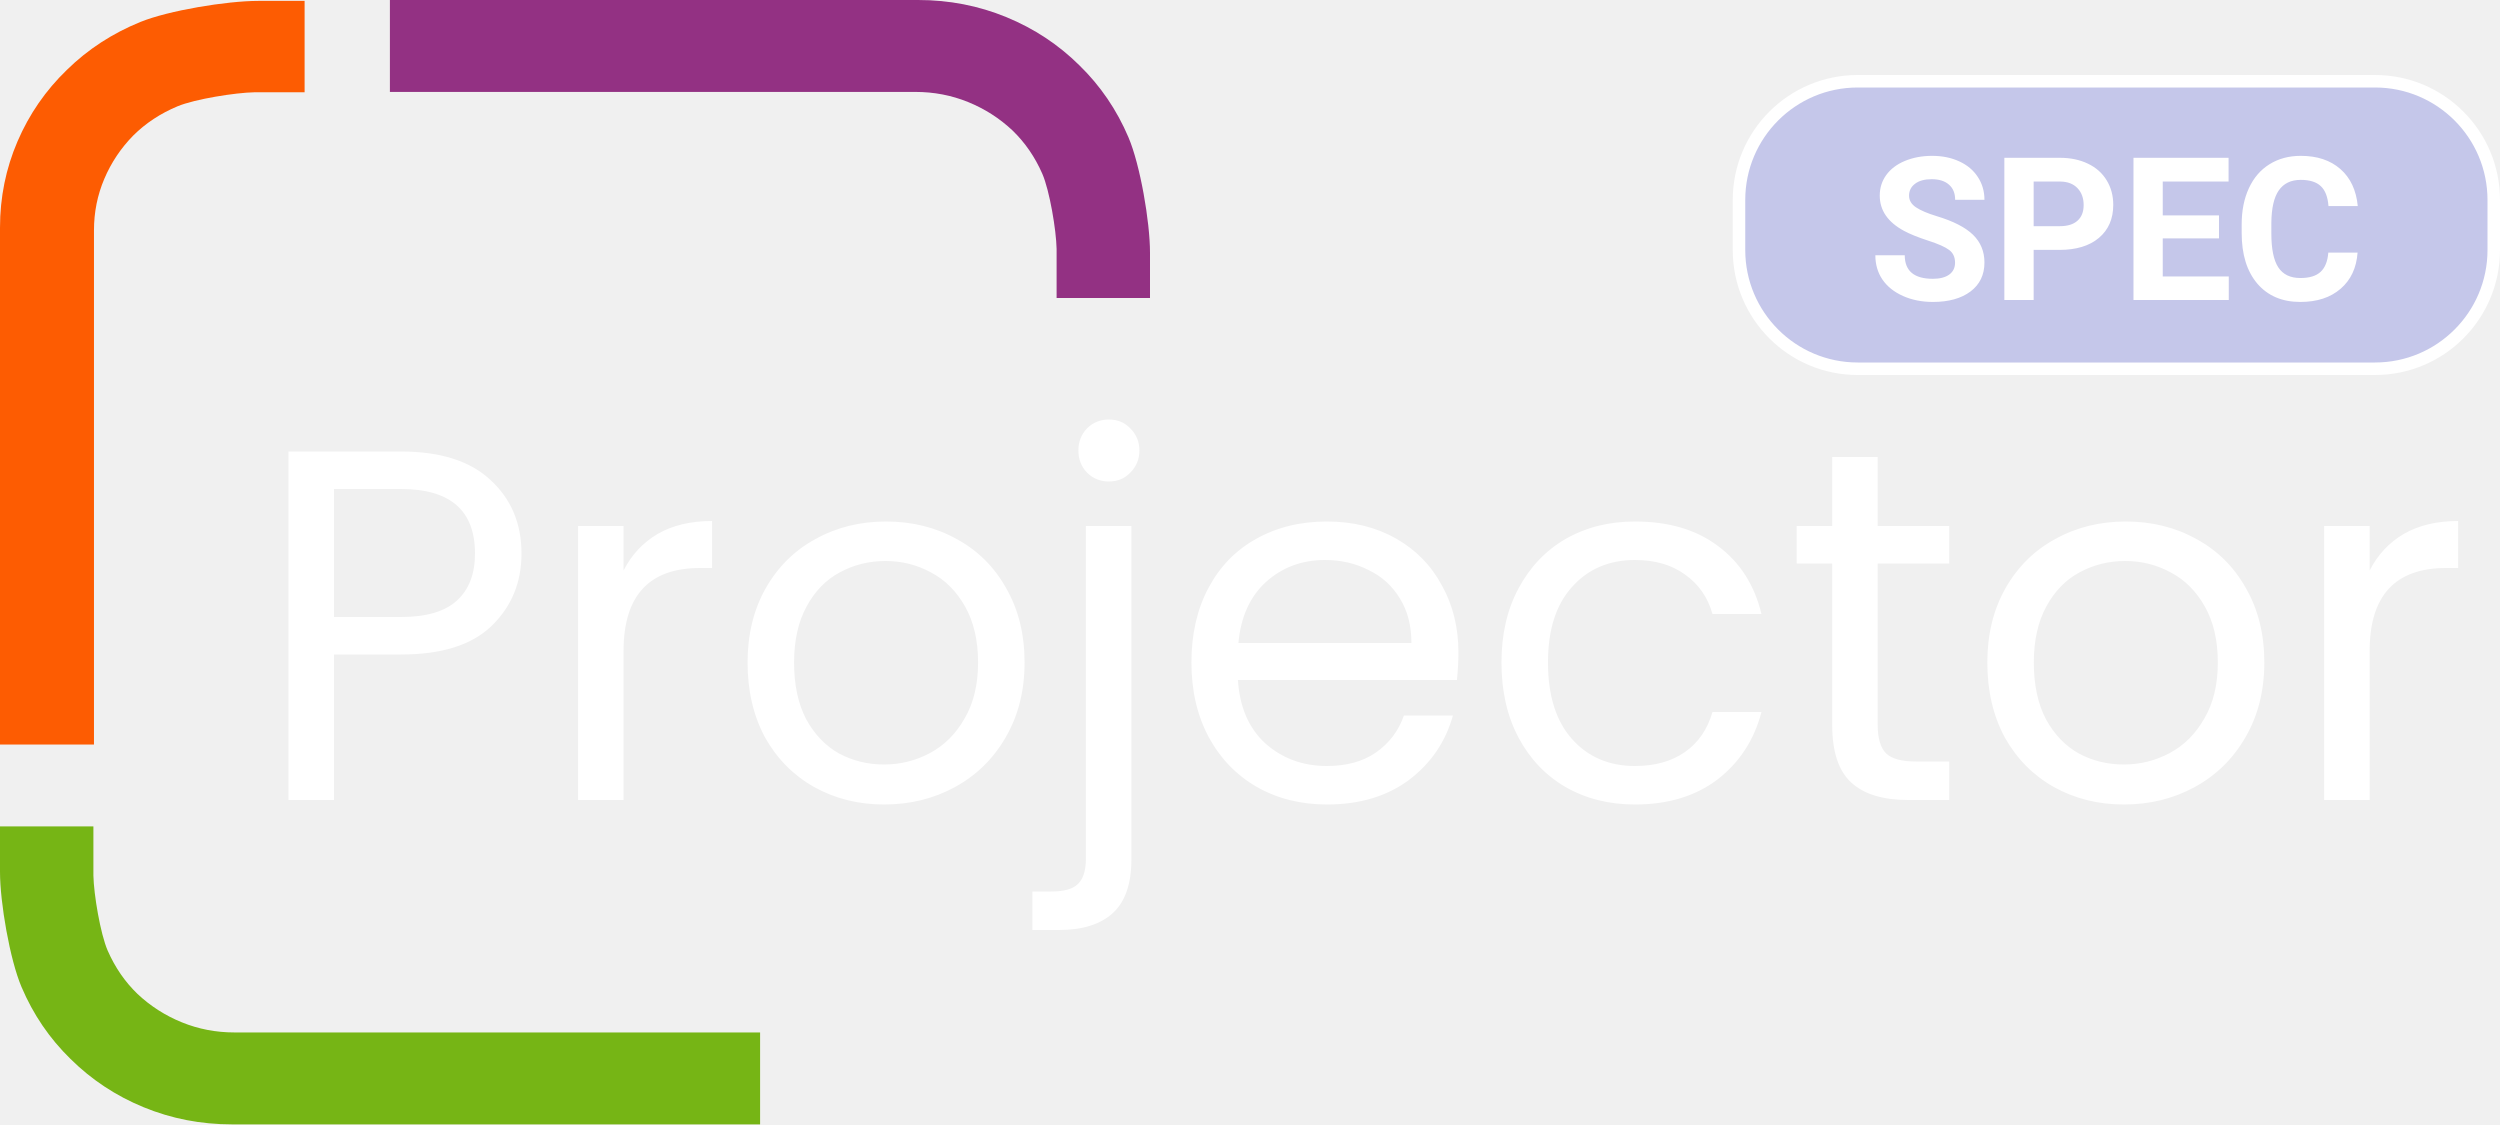
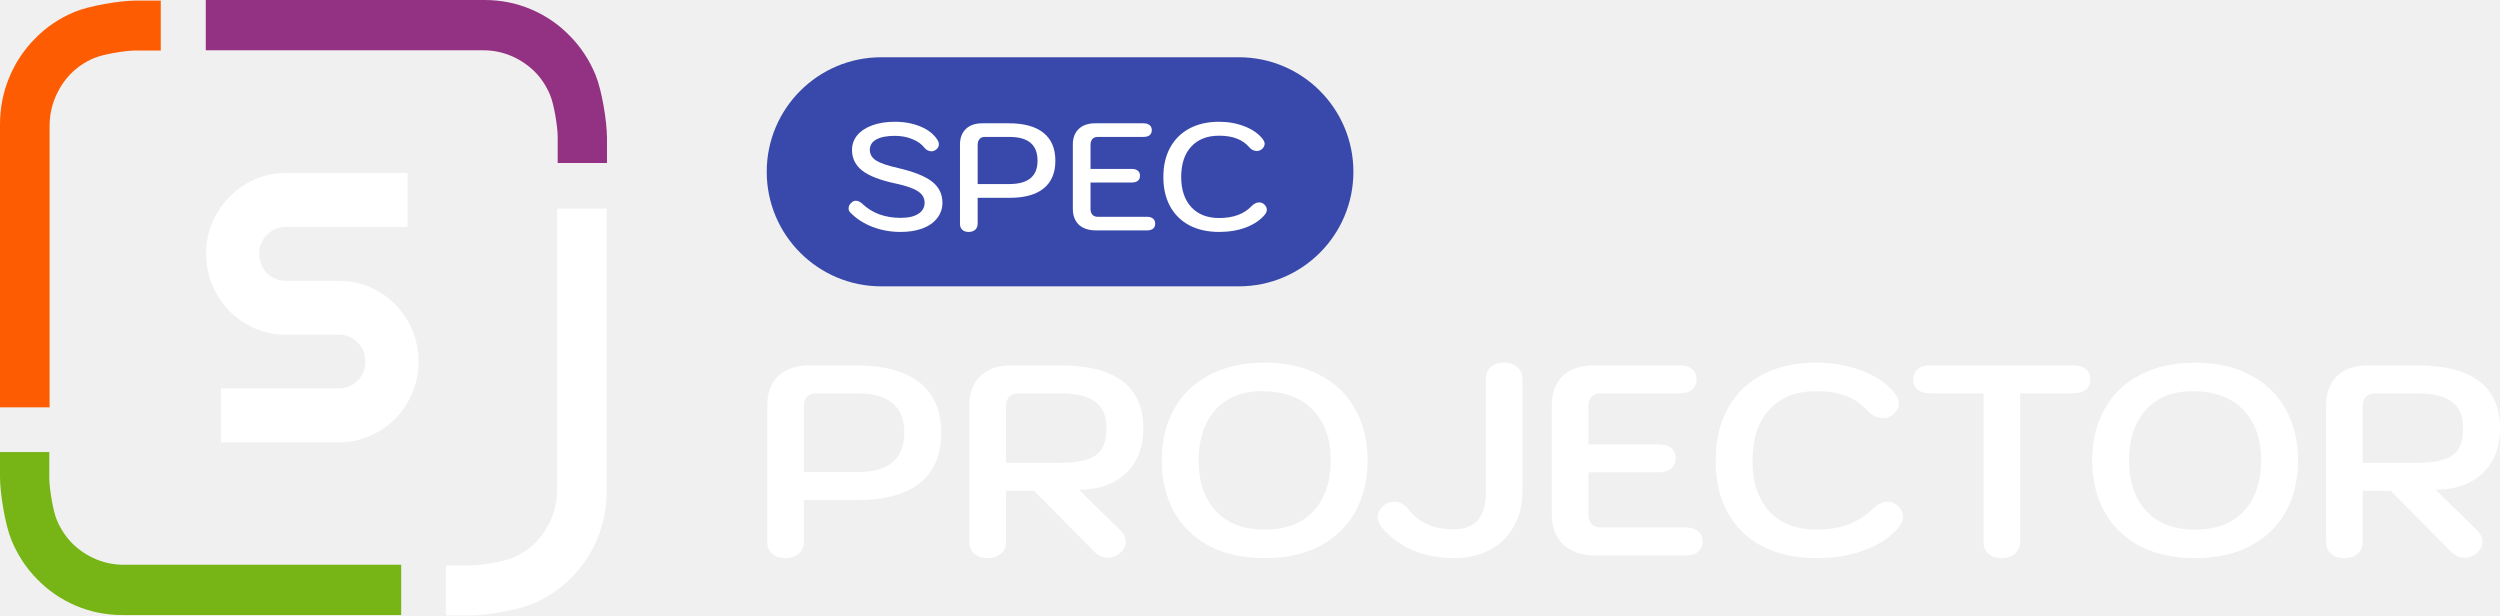
- <svg xmlns="http://www.w3.org/2000/svg" width="100" height="45" viewBox="0 0 100 45" fill="none">
-   <path d="M42.264 9.956C42.25 9.209 41.985 7.621 41.692 6.95C41.398 6.278 41 5.7 40.497 5.215C39.98 4.73 39.39 4.353 38.726 4.082C38.062 3.812 37.36 3.677 36.62 3.677C31.949 3.677 28.446 3.677 26.11 3.677C23.774 3.677 20.269 3.677 15.596 3.677V0H36.725C37.968 0 39.145 0.229 40.256 0.686C41.367 1.143 42.342 1.787 43.18 2.618C44.018 3.435 44.671 4.394 45.139 5.495C45.608 6.596 46 8.873 46 10.105V11.919H42.264C42.264 11.511 42.267 10.031 42.264 9.956Z" fill="#933183" />
-   <path d="M3.736 35.019C3.75 35.767 4.015 37.354 4.308 38.026C4.602 38.697 5 39.276 5.503 39.76C6.02 40.245 6.61 40.623 7.274 40.893C7.938 41.163 8.64 41.298 9.38 41.298H30.404V44.975H9.275C8.032 44.975 6.855 44.746 5.744 44.289C4.633 43.832 3.659 43.188 2.82 42.357C1.982 41.54 1.329 40.581 0.861 39.48C0.393 38.379 0 36.102 0 34.87V33.056H3.736C3.736 33.464 3.733 34.944 3.736 35.019Z" fill="#76B515" />
-   <path d="M12.184 3.691H10.178C9.413 3.705 7.791 3.964 7.104 4.251C6.417 4.538 5.826 4.928 5.331 5.42C4.835 5.925 4.449 6.503 4.173 7.152C3.897 7.801 3.759 8.488 3.759 9.213C3.759 11.954 3.759 14.01 3.759 15.381C3.759 18.581 3.759 23.38 3.759 29.78C3.362 29.78 0.14 29.78 0 29.78L0 9.11C0 7.894 0.234 6.742 0.701 5.655C1.168 4.569 1.826 3.615 2.676 2.795C3.511 1.975 4.492 1.336 5.617 0.878C6.743 0.42 9.07 0.036 10.33 0.036C10.463 0.036 12.184 0.036 12.184 0.036C12.184 1.046 12.184 2.914 12.184 3.691Z" fill="#FD5C02" />
-   <path d="M20.86 22.14C20.86 23.3 20.46 24.267 19.66 25.04C18.873 25.8 17.667 26.18 16.04 26.18H13.36V32H11.54V18.06H16.04C17.613 18.06 18.807 18.44 19.62 19.2C20.447 19.96 20.86 20.94 20.86 22.14ZM16.04 24.68C17.053 24.68 17.8 24.46 18.28 24.02C18.76 23.58 19 22.953 19 22.14C19 20.42 18.013 19.56 16.04 19.56H13.36V24.68H16.04ZM24.942 22.82C25.262 22.193 25.715 21.707 26.302 21.36C26.902 21.013 27.629 20.84 28.482 20.84V22.72H28.002C25.962 22.72 24.942 23.827 24.942 26.04V32H23.122V21.04H24.942V22.82ZM35.363 32.18C34.336 32.18 33.403 31.947 32.563 31.48C31.736 31.013 31.083 30.353 30.603 29.5C30.136 28.633 29.903 27.633 29.903 26.5C29.903 25.38 30.143 24.393 30.623 23.54C31.116 22.673 31.783 22.013 32.623 21.56C33.463 21.093 34.403 20.86 35.443 20.86C36.483 20.86 37.423 21.093 38.263 21.56C39.103 22.013 39.763 22.667 40.243 23.52C40.736 24.373 40.983 25.367 40.983 26.5C40.983 27.633 40.73 28.633 40.223 29.5C39.73 30.353 39.056 31.013 38.203 31.48C37.35 31.947 36.403 32.18 35.363 32.18ZM35.363 30.58C36.016 30.58 36.63 30.427 37.203 30.12C37.776 29.813 38.236 29.353 38.583 28.74C38.943 28.127 39.123 27.38 39.123 26.5C39.123 25.62 38.95 24.873 38.603 24.26C38.256 23.647 37.803 23.193 37.243 22.9C36.683 22.593 36.076 22.44 35.423 22.44C34.756 22.44 34.143 22.593 33.583 22.9C33.036 23.193 32.596 23.647 32.263 24.26C31.93 24.873 31.763 25.62 31.763 26.5C31.763 27.393 31.923 28.147 32.243 28.76C32.576 29.373 33.016 29.833 33.563 30.14C34.11 30.433 34.71 30.58 35.363 30.58ZM44.356 19.26C44.009 19.26 43.716 19.14 43.476 18.9C43.249 18.66 43.136 18.367 43.136 18.02C43.136 17.673 43.249 17.38 43.476 17.14C43.716 16.9 44.009 16.78 44.356 16.78C44.703 16.78 44.989 16.9 45.216 17.14C45.456 17.38 45.576 17.673 45.576 18.02C45.576 18.367 45.456 18.66 45.216 18.9C44.989 19.14 44.703 19.26 44.356 19.26ZM45.256 34.38C45.256 35.353 45.009 36.067 44.516 36.52C44.023 36.973 43.303 37.2 42.356 37.2H41.296V35.66H42.056C42.563 35.66 42.916 35.56 43.116 35.36C43.329 35.16 43.436 34.82 43.436 34.34V21.04H45.256V34.38ZM58.337 26.1C58.337 26.447 58.317 26.813 58.277 27.2H49.517C49.584 28.28 49.95 29.127 50.617 29.74C51.297 30.34 52.117 30.64 53.077 30.64C53.864 30.64 54.517 30.46 55.037 30.1C55.57 29.727 55.944 29.233 56.157 28.62H58.117C57.824 29.673 57.237 30.533 56.357 31.2C55.477 31.853 54.383 32.18 53.077 32.18C52.037 32.18 51.103 31.947 50.277 31.48C49.464 31.013 48.824 30.353 48.357 29.5C47.89 28.633 47.657 27.633 47.657 26.5C47.657 25.367 47.883 24.373 48.337 23.52C48.79 22.667 49.423 22.013 50.237 21.56C51.063 21.093 52.01 20.86 53.077 20.86C54.117 20.86 55.037 21.087 55.837 21.54C56.637 21.993 57.25 22.62 57.677 23.42C58.117 24.207 58.337 25.1 58.337 26.1ZM56.457 25.72C56.457 25.027 56.303 24.433 55.997 23.94C55.69 23.433 55.27 23.053 54.737 22.8C54.217 22.533 53.637 22.4 52.997 22.4C52.077 22.4 51.29 22.693 50.637 23.28C49.997 23.867 49.63 24.68 49.537 25.72H56.457ZM60.059 26.5C60.059 25.367 60.286 24.38 60.739 23.54C61.193 22.687 61.819 22.027 62.619 21.56C63.433 21.093 64.359 20.86 65.399 20.86C66.746 20.86 67.853 21.187 68.719 21.84C69.599 22.493 70.179 23.4 70.459 24.56H68.499C68.313 23.893 67.946 23.367 67.399 22.98C66.866 22.593 66.199 22.4 65.399 22.4C64.359 22.4 63.519 22.76 62.879 23.48C62.239 24.187 61.919 25.193 61.919 26.5C61.919 27.82 62.239 28.84 62.879 29.56C63.519 30.28 64.359 30.64 65.399 30.64C66.199 30.64 66.866 30.453 67.399 30.08C67.933 29.707 68.299 29.173 68.499 28.48H70.459C70.166 29.6 69.579 30.5 68.699 31.18C67.819 31.847 66.719 32.18 65.399 32.18C64.359 32.18 63.433 31.947 62.619 31.48C61.819 31.013 61.193 30.353 60.739 29.5C60.286 28.647 60.059 27.647 60.059 26.5ZM75.108 22.54V29C75.108 29.533 75.221 29.913 75.448 30.14C75.674 30.353 76.068 30.46 76.628 30.46H77.968V32H76.328C75.314 32 74.554 31.767 74.048 31.3C73.541 30.833 73.288 30.067 73.288 29V22.54H71.868V21.04H73.288V18.28H75.108V21.04H77.968V22.54H75.108ZM84.953 32.18C83.926 32.18 82.993 31.947 82.153 31.48C81.326 31.013 80.673 30.353 80.193 29.5C79.726 28.633 79.493 27.633 79.493 26.5C79.493 25.38 79.733 24.393 80.213 23.54C80.706 22.673 81.373 22.013 82.213 21.56C83.053 21.093 83.993 20.86 85.033 20.86C86.073 20.86 87.013 21.093 87.853 21.56C88.693 22.013 89.353 22.667 89.833 23.52C90.326 24.373 90.573 25.367 90.573 26.5C90.573 27.633 90.32 28.633 89.813 29.5C89.32 30.353 88.646 31.013 87.793 31.48C86.939 31.947 85.993 32.18 84.953 32.18ZM84.953 30.58C85.606 30.58 86.219 30.427 86.793 30.12C87.366 29.813 87.826 29.353 88.173 28.74C88.533 28.127 88.713 27.38 88.713 26.5C88.713 25.62 88.54 24.873 88.193 24.26C87.846 23.647 87.393 23.193 86.833 22.9C86.273 22.593 85.666 22.44 85.013 22.44C84.346 22.44 83.733 22.593 83.173 22.9C82.626 23.193 82.186 23.647 81.853 24.26C81.519 24.873 81.353 25.62 81.353 26.5C81.353 27.393 81.513 28.147 81.833 28.76C82.166 29.373 82.606 29.833 83.153 30.14C83.7 30.433 84.299 30.58 84.953 30.58ZM94.786 22.82C95.106 22.193 95.559 21.707 96.146 21.36C96.746 21.013 97.472 20.84 98.326 20.84V22.72H97.846C95.806 22.72 94.786 23.827 94.786 26.04V32H92.966V21.04H94.786V22.82Z" fill="white" />
-   <rect x="69.56" y="3.25" width="30.19" height="11.5" rx="4.75" fill="#6F74DD" fill-opacity="0.33" stroke="white" stroke-width="0.5" />
-   <path d="M78.202 10.508C78.202 10.287 78.124 10.117 77.968 10C77.811 9.88 77.53 9.755 77.124 9.625C76.718 9.492 76.396 9.362 76.159 9.234C75.513 8.885 75.19 8.415 75.19 7.824C75.19 7.517 75.276 7.243 75.448 7.004C75.622 6.762 75.871 6.573 76.194 6.438C76.52 6.302 76.884 6.234 77.288 6.234C77.694 6.234 78.056 6.309 78.374 6.457C78.692 6.603 78.938 6.81 79.112 7.078C79.289 7.346 79.378 7.651 79.378 7.992H78.206C78.206 7.732 78.124 7.53 77.96 7.387C77.796 7.241 77.565 7.168 77.268 7.168C76.982 7.168 76.759 7.229 76.6 7.352C76.442 7.471 76.362 7.63 76.362 7.828C76.362 8.013 76.454 8.168 76.639 8.293C76.827 8.418 77.102 8.535 77.464 8.645C78.13 8.845 78.616 9.094 78.921 9.391C79.225 9.688 79.378 10.057 79.378 10.5C79.378 10.992 79.192 11.379 78.819 11.66C78.447 11.939 77.945 12.078 77.315 12.078C76.878 12.078 76.479 11.999 76.12 11.84C75.76 11.678 75.486 11.458 75.296 11.18C75.108 10.901 75.014 10.578 75.014 10.211H76.19C76.19 10.838 76.565 11.152 77.315 11.152C77.594 11.152 77.811 11.096 77.968 10.984C78.124 10.87 78.202 10.711 78.202 10.508ZM81.346 9.996V12H80.174V6.312H82.393C82.82 6.312 83.195 6.391 83.518 6.547C83.844 6.703 84.094 6.926 84.268 7.215C84.443 7.501 84.53 7.828 84.53 8.195C84.53 8.753 84.339 9.193 83.956 9.516C83.576 9.836 83.048 9.996 82.374 9.996H81.346ZM81.346 9.047H82.393C82.703 9.047 82.939 8.974 83.1 8.828C83.264 8.682 83.346 8.474 83.346 8.203C83.346 7.924 83.264 7.699 83.1 7.527C82.936 7.355 82.71 7.267 82.421 7.262H81.346V9.047ZM88.76 9.535H86.51V11.059H89.151V12H85.339V6.312H89.143V7.262H86.51V8.617H88.76V9.535ZM94.303 10.105C94.259 10.717 94.033 11.199 93.624 11.551C93.218 11.902 92.681 12.078 92.014 12.078C91.285 12.078 90.711 11.833 90.292 11.344C89.875 10.852 89.667 10.177 89.667 9.32V8.973C89.667 8.426 89.763 7.944 89.956 7.527C90.148 7.111 90.423 6.792 90.78 6.57C91.139 6.346 91.556 6.234 92.03 6.234C92.686 6.234 93.215 6.41 93.616 6.762C94.017 7.113 94.249 7.607 94.311 8.242H93.139C93.111 7.875 93.008 7.609 92.831 7.445C92.656 7.279 92.389 7.195 92.03 7.195C91.639 7.195 91.346 7.336 91.151 7.617C90.958 7.896 90.859 8.329 90.854 8.918V9.348C90.854 9.962 90.947 10.412 91.132 10.695C91.319 10.979 91.613 11.121 92.014 11.121C92.376 11.121 92.646 11.039 92.823 10.875C93.003 10.708 93.106 10.452 93.132 10.105H94.303Z" fill="white" />
+ <svg xmlns="http://www.w3.org/2000/svg" width="130" height="32" viewBox="0 0 130 32" fill="none">
+   <g clip-path="url(#clip0)">
+     <path d="M29 7.08C28.99 6.548 28.808 5.42 28.607 4.942C28.406 4.464 28.133 4.053 27.788 3.708C27.433 3.364 27.028 3.095 26.572 2.903C26.117 2.711 25.635 2.615 25.127 2.615C21.922 2.615 19.518 2.615 17.916 2.615C16.312 2.615 13.908 2.615 10.701 2.615V0H25.199C26.052 0 26.86 0.163 27.622 0.488C28.384 0.813 29.053 1.271 29.628 1.862C30.203 2.443 30.652 3.125 30.973 3.908C31.294 4.691 31.563 6.309 31.563 7.186V8.476H29C29 8.186 29.002 7.133 29 7.08Z" fill="#933183" />
+     <path d="M24.562 29.401C25.087 29.391 26.2 29.207 26.671 29.003C27.143 28.799 27.548 28.522 27.888 28.172C28.228 27.812 28.493 27.401 28.682 26.94C28.872 26.478 28.967 25.99 28.967 25.475V10.849H31.546V25.547C31.546 26.413 31.386 27.231 31.065 28.004C30.744 28.777 30.293 29.455 29.71 30.038C29.137 30.621 28.464 31.076 27.692 31.401C26.919 31.727 25.323 32 24.458 32H23.186V29.401C23.472 29.401 24.51 29.403 24.562 29.401Z" fill="white" />
+     <path d="M2.564 24.902C2.573 25.434 2.755 26.563 2.956 27.04C3.158 27.518 3.431 27.929 3.776 28.274C4.131 28.619 4.536 28.887 4.991 29.079C5.446 29.271 5.928 29.367 6.436 29.367H20.862V31.982H6.364C5.511 31.982 4.703 31.82 3.941 31.495C3.179 31.17 2.51 30.712 1.935 30.121C1.36 29.54 0.912 28.858 0.591 28.075C0.269 27.291 0 25.673 0 24.796V23.506H2.564C2.564 23.797 2.561 24.849 2.564 24.902Z" fill="#76B515" />
+     <path d="M8.36 2.629H6.984C6.459 2.639 5.346 2.823 4.874 3.027C4.403 3.231 3.998 3.508 3.658 3.858C3.318 4.217 3.053 4.628 2.863 5.09C2.674 5.552 2.579 6.04 2.579 6.555C2.579 8.505 2.579 9.967 2.579 10.941C2.579 13.217 2.579 16.63 2.579 21.181C2.307 21.181 0.096 21.181 0 21.181L0 6.482C0 5.617 0.16 4.798 0.481 4.026C0.801 3.253 1.253 2.575 1.836 1.992C2.409 1.408 3.082 0.954 3.854 0.628C4.627 0.303 6.223 0.03 7.088 0.03C7.179 0.03 8.36 0.03 8.36 0.03C8.36 0.748 8.36 2.076 8.36 2.629Z" fill="#FD5C02" />
+     <path d="M10.717 13.195C10.717 12.616 10.826 12.072 11.044 11.565C11.263 11.057 11.558 10.614 11.931 10.236C12.31 9.852 12.749 9.549 13.25 9.328C13.751 9.107 14.287 8.996 14.859 8.996H21.197V11.799H14.859C14.666 11.799 14.486 11.835 14.319 11.906C14.153 11.978 14.005 12.079 13.877 12.209C13.755 12.333 13.658 12.479 13.588 12.648C13.517 12.818 13.482 13 13.482 13.195C13.482 13.391 13.517 13.576 13.588 13.752C13.658 13.921 13.755 14.071 13.877 14.201C14.005 14.325 14.153 14.422 14.319 14.494C14.486 14.566 14.666 14.602 14.859 14.602H17.623C18.195 14.602 18.731 14.712 19.232 14.934C19.739 15.148 20.179 15.448 20.552 15.832C20.931 16.21 21.226 16.656 21.438 17.17C21.656 17.678 21.765 18.221 21.765 18.801C21.765 19.38 21.656 19.924 21.438 20.432C21.226 20.939 20.931 21.385 20.552 21.77C20.179 22.147 19.739 22.447 19.232 22.668C18.731 22.889 18.195 23 17.623 23H11.488V20.197H17.623C17.816 20.197 17.996 20.162 18.163 20.09C18.33 20.018 18.474 19.921 18.596 19.797C18.725 19.667 18.824 19.517 18.895 19.348C18.966 19.178 19.001 18.996 19.001 18.801C19.001 18.605 18.966 18.423 18.895 18.254C18.824 18.085 18.725 17.938 18.596 17.814C18.474 17.684 18.33 17.583 18.163 17.512C17.996 17.44 17.816 17.404 17.623 17.404H14.859C14.287 17.404 13.751 17.294 13.25 17.072C12.749 16.851 12.31 16.551 11.931 16.174C11.558 15.79 11.263 15.344 11.044 14.836C10.826 14.322 10.717 13.775 10.717 13.195Z" fill="white" />
+   </g>
+   <rect x="39.87" y="2.977" width="30.507" height="11.913" rx="5.957" fill="#3949AB" />
+   <path d="M46.828 12.061C46.312 12.061 45.826 11.973 45.368 11.798C44.917 11.623 44.538 11.379 44.231 11.066C44.161 11.003 44.126 10.926 44.126 10.836C44.126 10.724 44.175 10.626 44.272 10.541C44.341 10.472 44.419 10.438 44.505 10.438C44.618 10.438 44.734 10.493 44.852 10.605C45.094 10.838 45.385 11.019 45.723 11.146C46.068 11.268 46.436 11.329 46.828 11.329C47.226 11.329 47.533 11.26 47.748 11.122C47.968 10.984 48.079 10.79 48.079 10.541C48.079 10.297 47.966 10.101 47.74 9.952C47.514 9.798 47.13 9.663 46.587 9.546C45.785 9.377 45.205 9.154 44.844 8.878C44.484 8.597 44.304 8.236 44.304 7.796C44.304 7.509 44.395 7.255 44.578 7.032C44.766 6.809 45.027 6.637 45.36 6.515C45.699 6.393 46.089 6.332 46.53 6.332C47.025 6.332 47.468 6.414 47.861 6.578C48.259 6.743 48.552 6.971 48.74 7.263C48.794 7.348 48.821 7.43 48.821 7.509C48.821 7.626 48.762 7.724 48.643 7.804C48.573 7.846 48.504 7.868 48.434 7.868C48.369 7.868 48.305 7.852 48.24 7.82C48.175 7.788 48.122 7.746 48.079 7.692C47.923 7.491 47.708 7.337 47.433 7.231C47.165 7.12 46.863 7.064 46.53 7.064C46.111 7.064 45.788 7.128 45.562 7.255C45.342 7.377 45.231 7.557 45.231 7.796C45.231 8.019 45.339 8.202 45.554 8.345C45.769 8.483 46.148 8.613 46.691 8.735C47.514 8.926 48.106 9.162 48.466 9.443C48.826 9.724 49.006 10.09 49.006 10.541C49.006 10.844 48.915 11.111 48.732 11.345C48.555 11.573 48.302 11.751 47.974 11.878C47.646 12 47.264 12.061 46.828 12.061Z" fill="white" />
+   <path d="M50.37 12.061C50.231 12.061 50.12 12.024 50.04 11.95C49.959 11.875 49.919 11.772 49.919 11.639V7.517C49.919 7.173 50.021 6.902 50.225 6.706C50.43 6.51 50.715 6.411 51.08 6.411H52.452C53.247 6.411 53.85 6.576 54.258 6.905C54.672 7.234 54.879 7.719 54.879 8.361C54.879 8.992 54.675 9.472 54.266 9.801C53.863 10.125 53.272 10.287 52.492 10.287H50.838V11.639C50.838 11.767 50.795 11.87 50.709 11.95C50.623 12.024 50.51 12.061 50.37 12.061ZM52.484 9.57C53.462 9.57 53.952 9.167 53.952 8.361C53.952 7.936 53.828 7.624 53.581 7.422C53.339 7.22 52.976 7.12 52.492 7.12H51.209C51.091 7.12 51 7.157 50.935 7.231C50.871 7.305 50.838 7.406 50.838 7.533V9.57H52.484Z" fill="white" />
+   <path d="M56.997 11.981C56.615 11.981 56.317 11.883 56.102 11.687C55.892 11.485 55.787 11.207 55.787 10.851V7.517C55.787 7.173 55.889 6.902 56.094 6.706C56.298 6.51 56.583 6.411 56.949 6.411H59.457C59.597 6.411 59.705 6.443 59.78 6.507C59.855 6.565 59.893 6.653 59.893 6.769C59.893 6.881 59.855 6.968 59.78 7.032C59.705 7.09 59.597 7.12 59.457 7.12H57.078C56.959 7.12 56.868 7.157 56.803 7.231C56.739 7.305 56.707 7.406 56.707 7.533V8.783H58.844C58.984 8.783 59.092 8.814 59.167 8.878C59.242 8.936 59.28 9.024 59.28 9.141C59.28 9.252 59.242 9.34 59.167 9.403C59.092 9.462 58.984 9.491 58.844 9.491H56.707V10.859C56.707 10.987 56.739 11.088 56.803 11.162C56.868 11.236 56.959 11.273 57.078 11.273H59.635C59.775 11.273 59.882 11.305 59.957 11.369C60.033 11.427 60.07 11.515 60.07 11.631C60.07 11.743 60.033 11.83 59.957 11.894C59.882 11.952 59.775 11.981 59.635 11.981H56.997Z" fill="white" />
+   <path d="M63.398 12.061C62.807 12.061 62.291 11.947 61.85 11.719C61.414 11.485 61.078 11.154 60.842 10.724C60.61 10.294 60.495 9.788 60.495 9.204C60.495 8.621 60.61 8.114 60.842 7.685C61.078 7.25 61.414 6.915 61.85 6.682C62.285 6.448 62.799 6.332 63.391 6.332C63.874 6.332 64.323 6.414 64.737 6.578C65.152 6.743 65.463 6.966 65.673 7.247C65.732 7.332 65.762 7.409 65.762 7.478C65.762 7.594 65.7 7.698 65.576 7.788C65.507 7.83 65.434 7.852 65.359 7.852C65.289 7.852 65.219 7.836 65.149 7.804C65.084 7.772 65.028 7.73 64.98 7.677C64.802 7.464 64.582 7.308 64.318 7.207C64.06 7.106 63.751 7.056 63.391 7.056C62.772 7.056 62.288 7.247 61.939 7.629C61.594 8.005 61.422 8.531 61.422 9.204C61.422 9.867 61.597 10.39 61.947 10.772C62.296 11.149 62.78 11.337 63.398 11.337C64.13 11.337 64.692 11.13 65.084 10.716C65.213 10.589 65.345 10.525 65.48 10.525C65.566 10.525 65.644 10.552 65.713 10.605C65.821 10.695 65.875 10.793 65.875 10.899C65.875 10.989 65.843 11.074 65.778 11.154C65.547 11.435 65.222 11.658 64.802 11.822C64.383 11.981 63.915 12.061 63.398 12.061Z" fill="white" />
+   <path d="M40.843 29.023C40.557 29.023 40.328 28.948 40.156 28.797C39.984 28.646 39.899 28.439 39.899 28.176V21.089C39.899 20.43 40.089 19.917 40.471 19.55C40.862 19.183 41.401 18.999 42.088 18.999H44.507C45.957 18.999 47.059 19.296 47.812 19.889C48.566 20.482 48.943 21.352 48.943 22.501C48.943 23.649 48.576 24.519 47.841 25.112C47.106 25.705 46.024 26.002 44.593 26.002H41.802V28.176C41.802 28.43 41.711 28.637 41.53 28.797C41.358 28.948 41.129 29.023 40.843 29.023ZM44.578 24.548C46.21 24.548 47.025 23.865 47.025 22.501C47.025 21.136 46.21 20.453 44.578 20.453H42.417C42.226 20.453 42.074 20.515 41.959 20.637C41.854 20.759 41.802 20.929 41.802 21.145V24.548H44.578Z" fill="white" />
+   <path d="M50.408 21.089C50.408 20.43 50.599 19.917 50.98 19.55C51.372 19.183 51.911 18.999 52.598 18.999H55.145C56.566 18.999 57.64 19.272 58.365 19.818C59.09 20.364 59.452 21.178 59.452 22.261C59.452 23.268 59.147 24.053 58.536 24.618C57.935 25.183 57.124 25.465 56.104 25.465L58.279 27.597C58.451 27.767 58.536 27.959 58.536 28.176C58.536 28.402 58.436 28.599 58.236 28.769C58.026 28.929 57.821 29.009 57.621 29.009C57.344 29.009 57.091 28.887 56.862 28.642L53.771 25.522H52.311V28.176C52.311 28.439 52.221 28.646 52.039 28.797C51.858 28.948 51.629 29.023 51.352 29.023C51.066 29.023 50.837 28.948 50.666 28.797C50.494 28.646 50.408 28.439 50.408 28.176V21.089ZM55.088 24.068C55.717 24.068 56.209 24.006 56.562 23.884C56.915 23.762 57.163 23.573 57.306 23.319C57.458 23.056 57.535 22.703 57.535 22.261C57.535 21.621 57.334 21.159 56.934 20.877C56.543 20.595 55.927 20.453 55.088 20.453H52.927C52.736 20.453 52.583 20.515 52.469 20.637C52.364 20.759 52.311 20.929 52.311 21.145V24.068H55.088Z" fill="white" />
+   <path d="M65.763 29.023C64.647 29.023 63.683 28.811 62.873 28.388C62.071 27.955 61.461 27.357 61.041 26.595C60.621 25.823 60.411 24.938 60.411 23.941C60.411 22.943 60.621 22.063 61.041 21.301C61.461 20.529 62.071 19.931 62.873 19.508C63.683 19.075 64.647 18.858 65.763 18.858C66.879 18.858 67.838 19.075 68.64 19.508C69.451 19.931 70.066 20.529 70.486 21.301C70.906 22.063 71.115 22.943 71.115 23.941C71.115 24.938 70.906 25.823 70.486 26.595C70.066 27.357 69.451 27.955 68.64 28.388C67.838 28.811 66.879 29.023 65.763 29.023ZM65.763 27.541C66.851 27.541 67.695 27.221 68.296 26.581C68.897 25.931 69.198 25.051 69.198 23.941C69.198 22.821 68.883 21.941 68.253 21.301C67.633 20.661 66.755 20.341 65.62 20.341C64.58 20.341 63.769 20.67 63.187 21.329C62.615 21.978 62.329 22.849 62.329 23.941C62.329 25.051 62.629 25.931 63.23 26.581C63.831 27.221 64.676 27.541 65.763 27.541Z" fill="white" />
+   <path d="M75.562 29.023C74.798 29.023 74.088 28.882 73.429 28.599C72.771 28.308 72.237 27.903 71.826 27.385C71.703 27.225 71.641 27.061 71.641 26.891C71.641 26.665 71.75 26.458 71.97 26.27C72.122 26.148 72.299 26.087 72.499 26.087C72.785 26.087 73.038 26.228 73.258 26.51C73.496 26.83 73.816 27.079 74.216 27.258C74.627 27.437 75.075 27.526 75.562 27.526C76.144 27.526 76.573 27.366 76.85 27.047C77.126 26.727 77.265 26.237 77.265 25.578V19.705C77.265 19.442 77.35 19.235 77.522 19.084C77.694 18.933 77.923 18.858 78.209 18.858C78.495 18.858 78.724 18.938 78.896 19.098C79.077 19.249 79.168 19.451 79.168 19.705V25.522C79.168 26.228 79.02 26.844 78.724 27.371C78.428 27.898 78.009 28.308 77.465 28.599C76.921 28.882 76.287 29.023 75.562 29.023Z" fill="white" />
+   <path d="M82.982 28.882C82.257 28.882 81.694 28.694 81.294 28.317C80.893 27.941 80.693 27.413 80.693 26.736V21.089C80.693 20.43 80.883 19.917 81.265 19.55C81.656 19.183 82.195 18.999 82.882 18.999H87.333C87.619 18.999 87.838 19.065 87.991 19.197C88.144 19.319 88.22 19.498 88.22 19.733C88.22 19.959 88.139 20.138 87.977 20.27C87.824 20.392 87.609 20.453 87.333 20.453H83.211C83.02 20.453 82.868 20.515 82.753 20.637C82.648 20.759 82.596 20.929 82.596 21.145V23.108H86.245C86.531 23.108 86.751 23.174 86.903 23.305C87.056 23.428 87.132 23.607 87.132 23.842C87.132 24.068 87.051 24.247 86.889 24.378C86.737 24.501 86.522 24.562 86.245 24.562H82.596V26.736C82.596 26.952 82.648 27.122 82.753 27.244C82.868 27.366 83.02 27.428 83.211 27.428H87.648C87.934 27.428 88.153 27.494 88.306 27.625C88.459 27.748 88.535 27.927 88.535 28.162C88.535 28.388 88.454 28.567 88.292 28.698C88.139 28.821 87.924 28.882 87.648 28.882H82.982Z" fill="white" />
+   <path d="M94.466 29.023C93.388 29.023 92.453 28.821 91.661 28.416C90.87 28.011 90.264 27.428 89.844 26.665C89.424 25.903 89.214 24.999 89.214 23.955C89.214 22.91 89.424 22.006 89.844 21.244C90.264 20.472 90.865 19.884 91.647 19.479C92.439 19.065 93.369 18.858 94.438 18.858C95.325 18.858 96.145 19.009 96.899 19.31C97.653 19.611 98.211 20.011 98.573 20.51C98.688 20.661 98.745 20.816 98.745 20.976C98.745 21.211 98.616 21.423 98.359 21.611C98.244 21.696 98.101 21.738 97.929 21.738C97.786 21.738 97.643 21.71 97.5 21.654C97.357 21.588 97.238 21.498 97.142 21.385C96.818 21.018 96.441 20.755 96.012 20.595C95.582 20.425 95.058 20.341 94.438 20.341C93.398 20.341 92.587 20.661 92.005 21.301C91.423 21.931 91.132 22.816 91.132 23.955C91.132 25.084 91.423 25.964 92.005 26.595C92.596 27.225 93.417 27.541 94.466 27.541C95.668 27.541 96.627 27.192 97.343 26.496C97.638 26.223 97.91 26.087 98.158 26.087C98.33 26.087 98.488 26.143 98.631 26.256C98.85 26.444 98.96 26.651 98.96 26.877C98.96 27.047 98.898 27.211 98.774 27.371C98.364 27.889 97.777 28.294 97.013 28.585C96.26 28.877 95.411 29.023 94.466 29.023Z" fill="white" />
+   <path d="M104.087 29.023C103.801 29.023 103.572 28.948 103.4 28.797C103.228 28.646 103.143 28.439 103.143 28.176V20.453H100.381C100.104 20.453 99.885 20.392 99.722 20.27C99.57 20.138 99.493 19.959 99.493 19.733C99.493 19.498 99.57 19.319 99.722 19.197C99.875 19.065 100.094 18.999 100.381 18.999H107.808C108.094 18.999 108.314 19.065 108.466 19.197C108.619 19.319 108.695 19.498 108.695 19.733C108.695 19.959 108.614 20.138 108.452 20.27C108.299 20.392 108.085 20.453 107.808 20.453H105.046V28.176C105.046 28.43 104.955 28.637 104.774 28.797C104.602 28.948 104.373 29.023 104.087 29.023Z" fill="white" />
+   <path d="M114.146 29.023C113.03 29.023 112.066 28.811 111.255 28.388C110.454 27.955 109.843 27.357 109.423 26.595C109.004 25.823 108.794 24.938 108.794 23.941C108.794 22.943 109.004 22.063 109.423 21.301C109.843 20.529 110.454 19.931 111.255 19.508C112.066 19.075 113.03 18.858 114.146 18.858C115.262 18.858 116.221 19.075 117.022 19.508C117.833 19.931 118.449 20.529 118.868 21.301C119.288 22.063 119.498 22.943 119.498 23.941C119.498 24.938 119.288 25.823 118.868 26.595C118.449 27.357 117.833 27.955 117.022 28.388C116.221 28.811 115.262 29.023 114.146 29.023ZM114.146 27.541C115.233 27.541 116.078 27.221 116.679 26.581C117.28 25.931 117.58 25.051 117.58 23.941C117.58 22.821 117.266 21.941 116.636 21.301C116.016 20.661 115.138 20.341 114.003 20.341C112.963 20.341 112.152 20.67 111.57 21.329C110.997 21.978 110.711 22.849 110.711 23.941C110.711 25.051 111.012 25.931 111.613 26.581C112.214 27.221 113.058 27.541 114.146 27.541Z" fill="white" />
+   <path d="M120.956 21.089C120.956 20.43 121.146 19.917 121.528 19.55C121.919 19.183 122.458 18.999 123.145 18.999H125.692C127.114 18.999 128.187 19.272 128.912 19.818C129.637 20.364 130 21.178 130 22.261C130 23.268 129.695 24.053 129.084 24.618C128.483 25.183 127.672 25.465 126.651 25.465L128.826 27.597C128.998 27.767 129.084 27.959 129.084 28.176C129.084 28.402 128.984 28.599 128.784 28.769C128.574 28.929 128.369 29.009 128.168 29.009C127.891 29.009 127.639 28.887 127.41 28.642L124.319 25.522H122.859V28.176C122.859 28.439 122.768 28.646 122.587 28.797C122.406 28.948 122.177 29.023 121.9 29.023C121.614 29.023 121.385 28.948 121.213 28.797C121.041 28.646 120.956 28.439 120.956 28.176V21.089ZM125.635 24.068C126.265 24.068 126.756 24.006 127.109 23.884C127.462 23.762 127.71 23.573 127.853 23.319C128.006 23.056 128.082 22.703 128.082 22.261C128.082 21.621 127.882 21.159 127.481 20.877C127.09 20.595 126.475 20.453 125.635 20.453H123.474C123.283 20.453 123.131 20.515 123.016 20.637C122.911 20.759 122.859 20.929 122.859 21.145V24.068H125.635Z" fill="white" />
+   <defs>
+     <clipPath id="clip0">
+       <rect width="31.563" height="32" fill="white" />
+     </clipPath>
+   </defs>
</svg>
